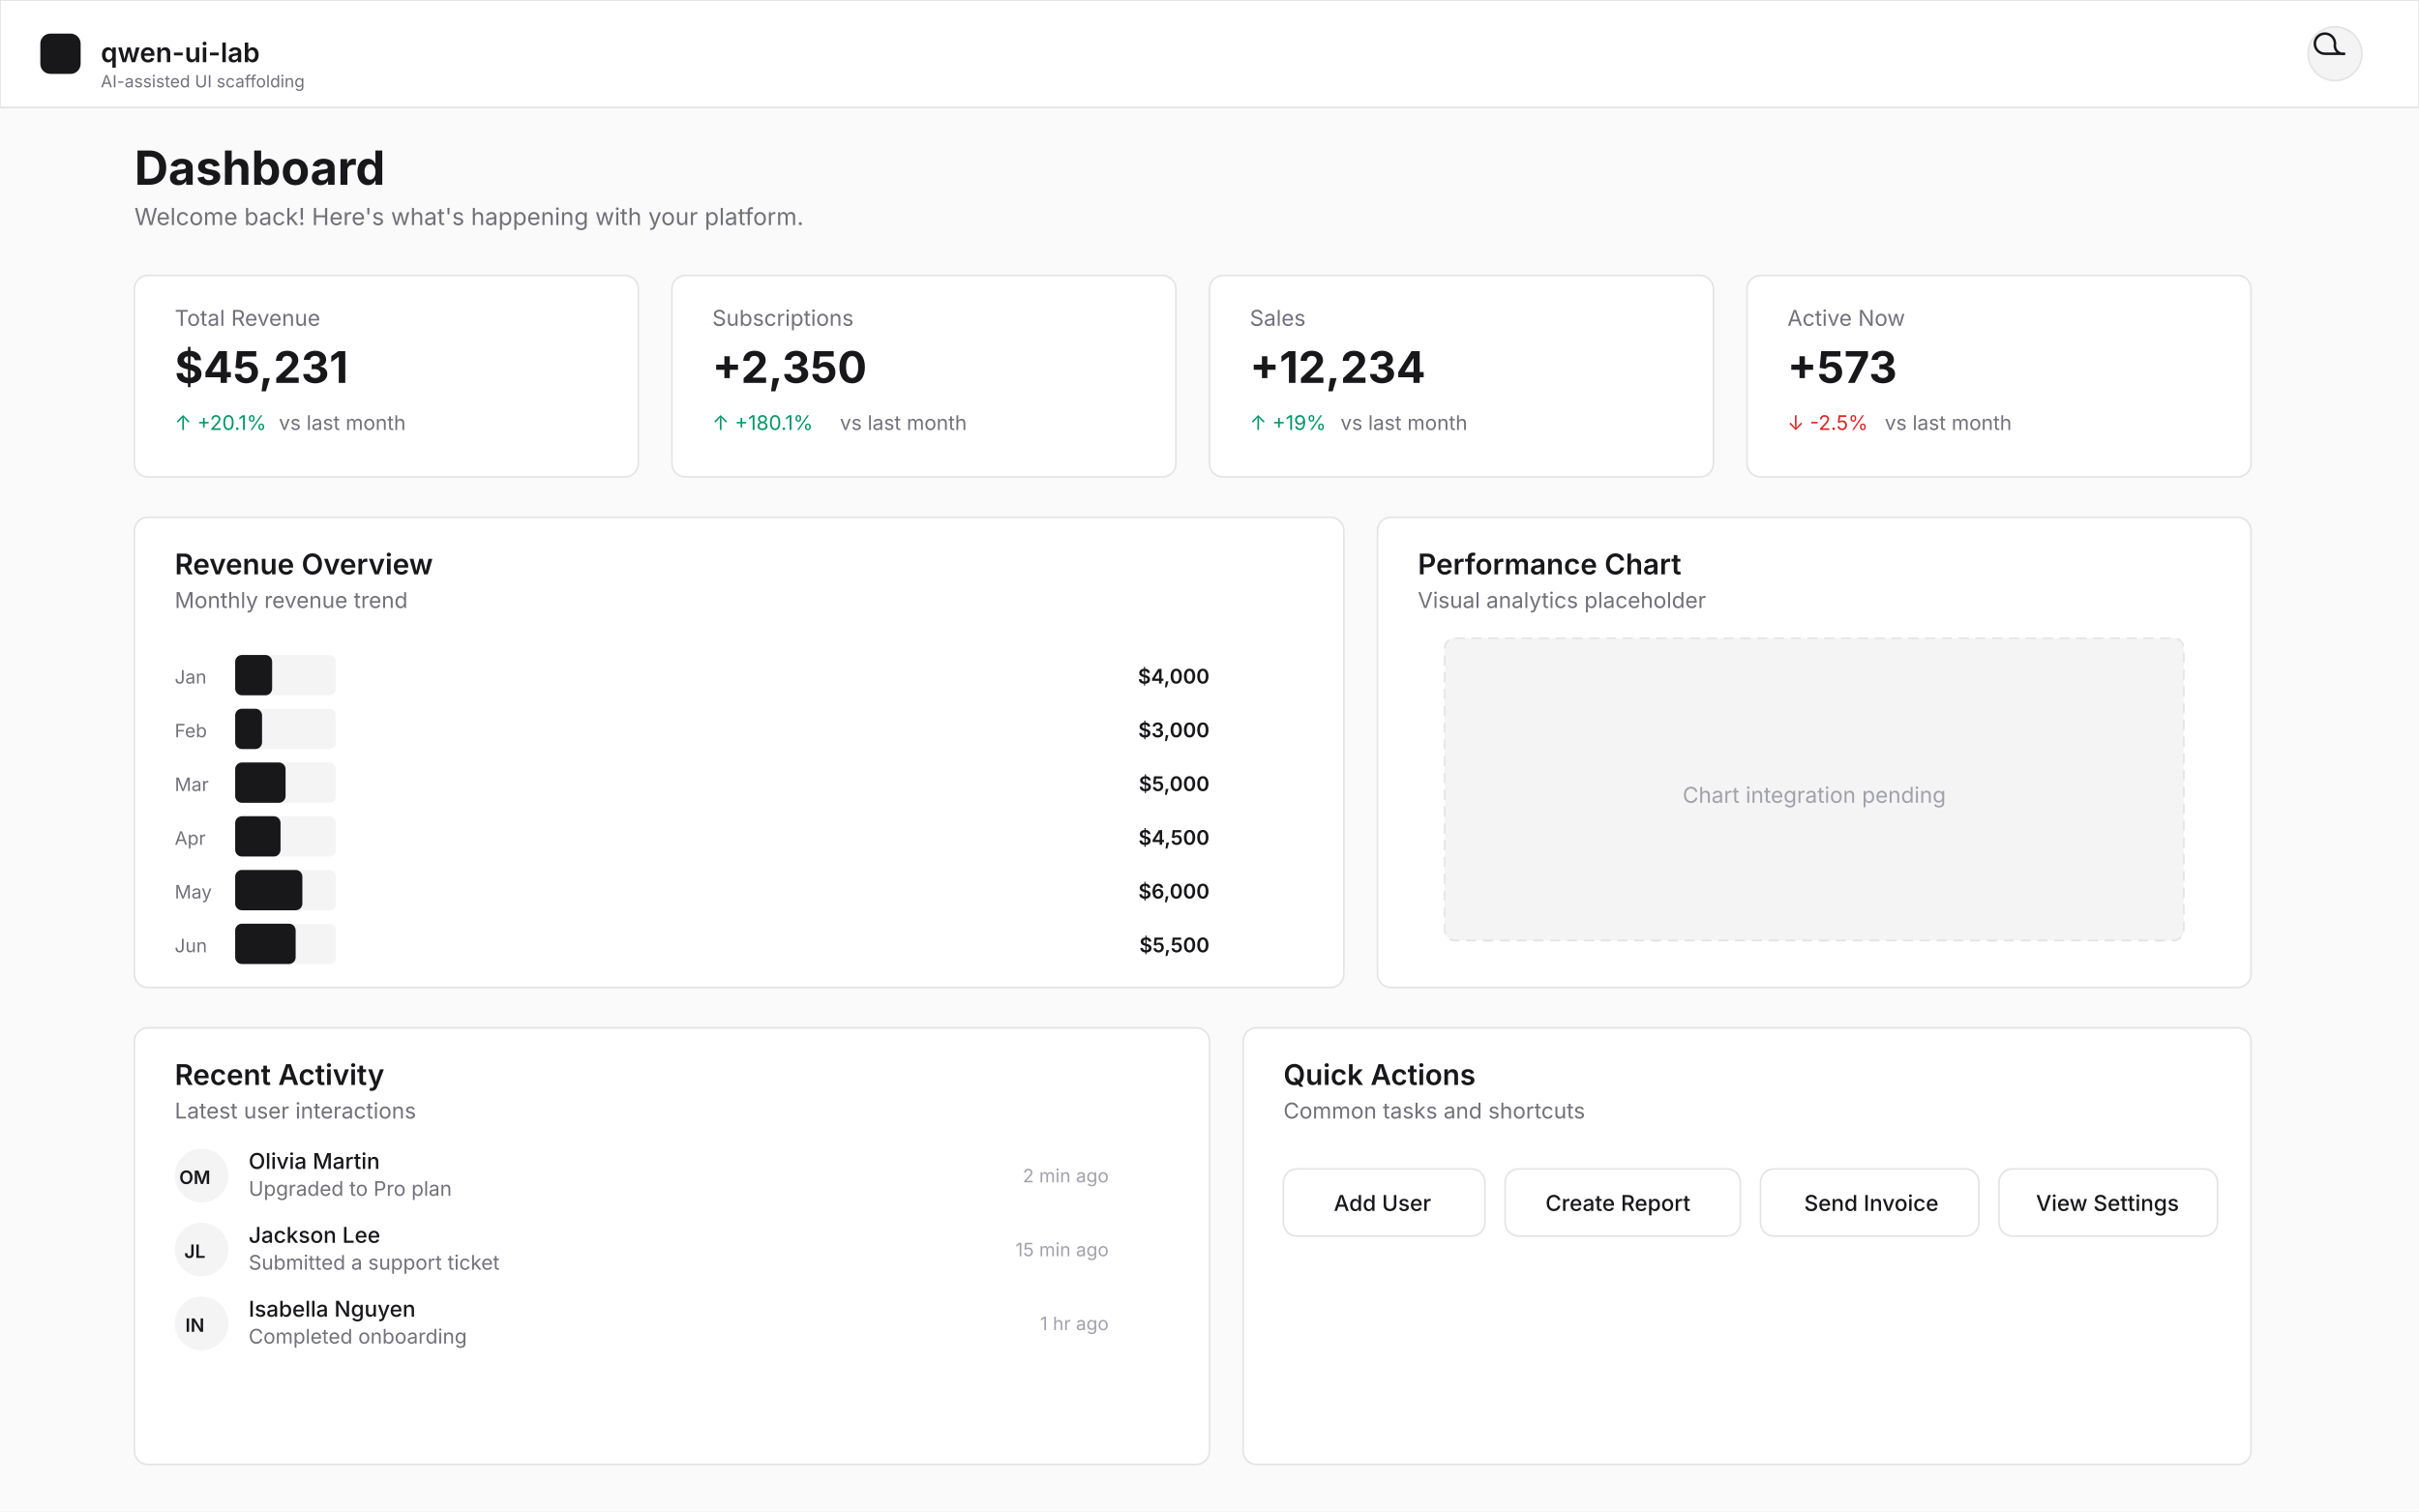
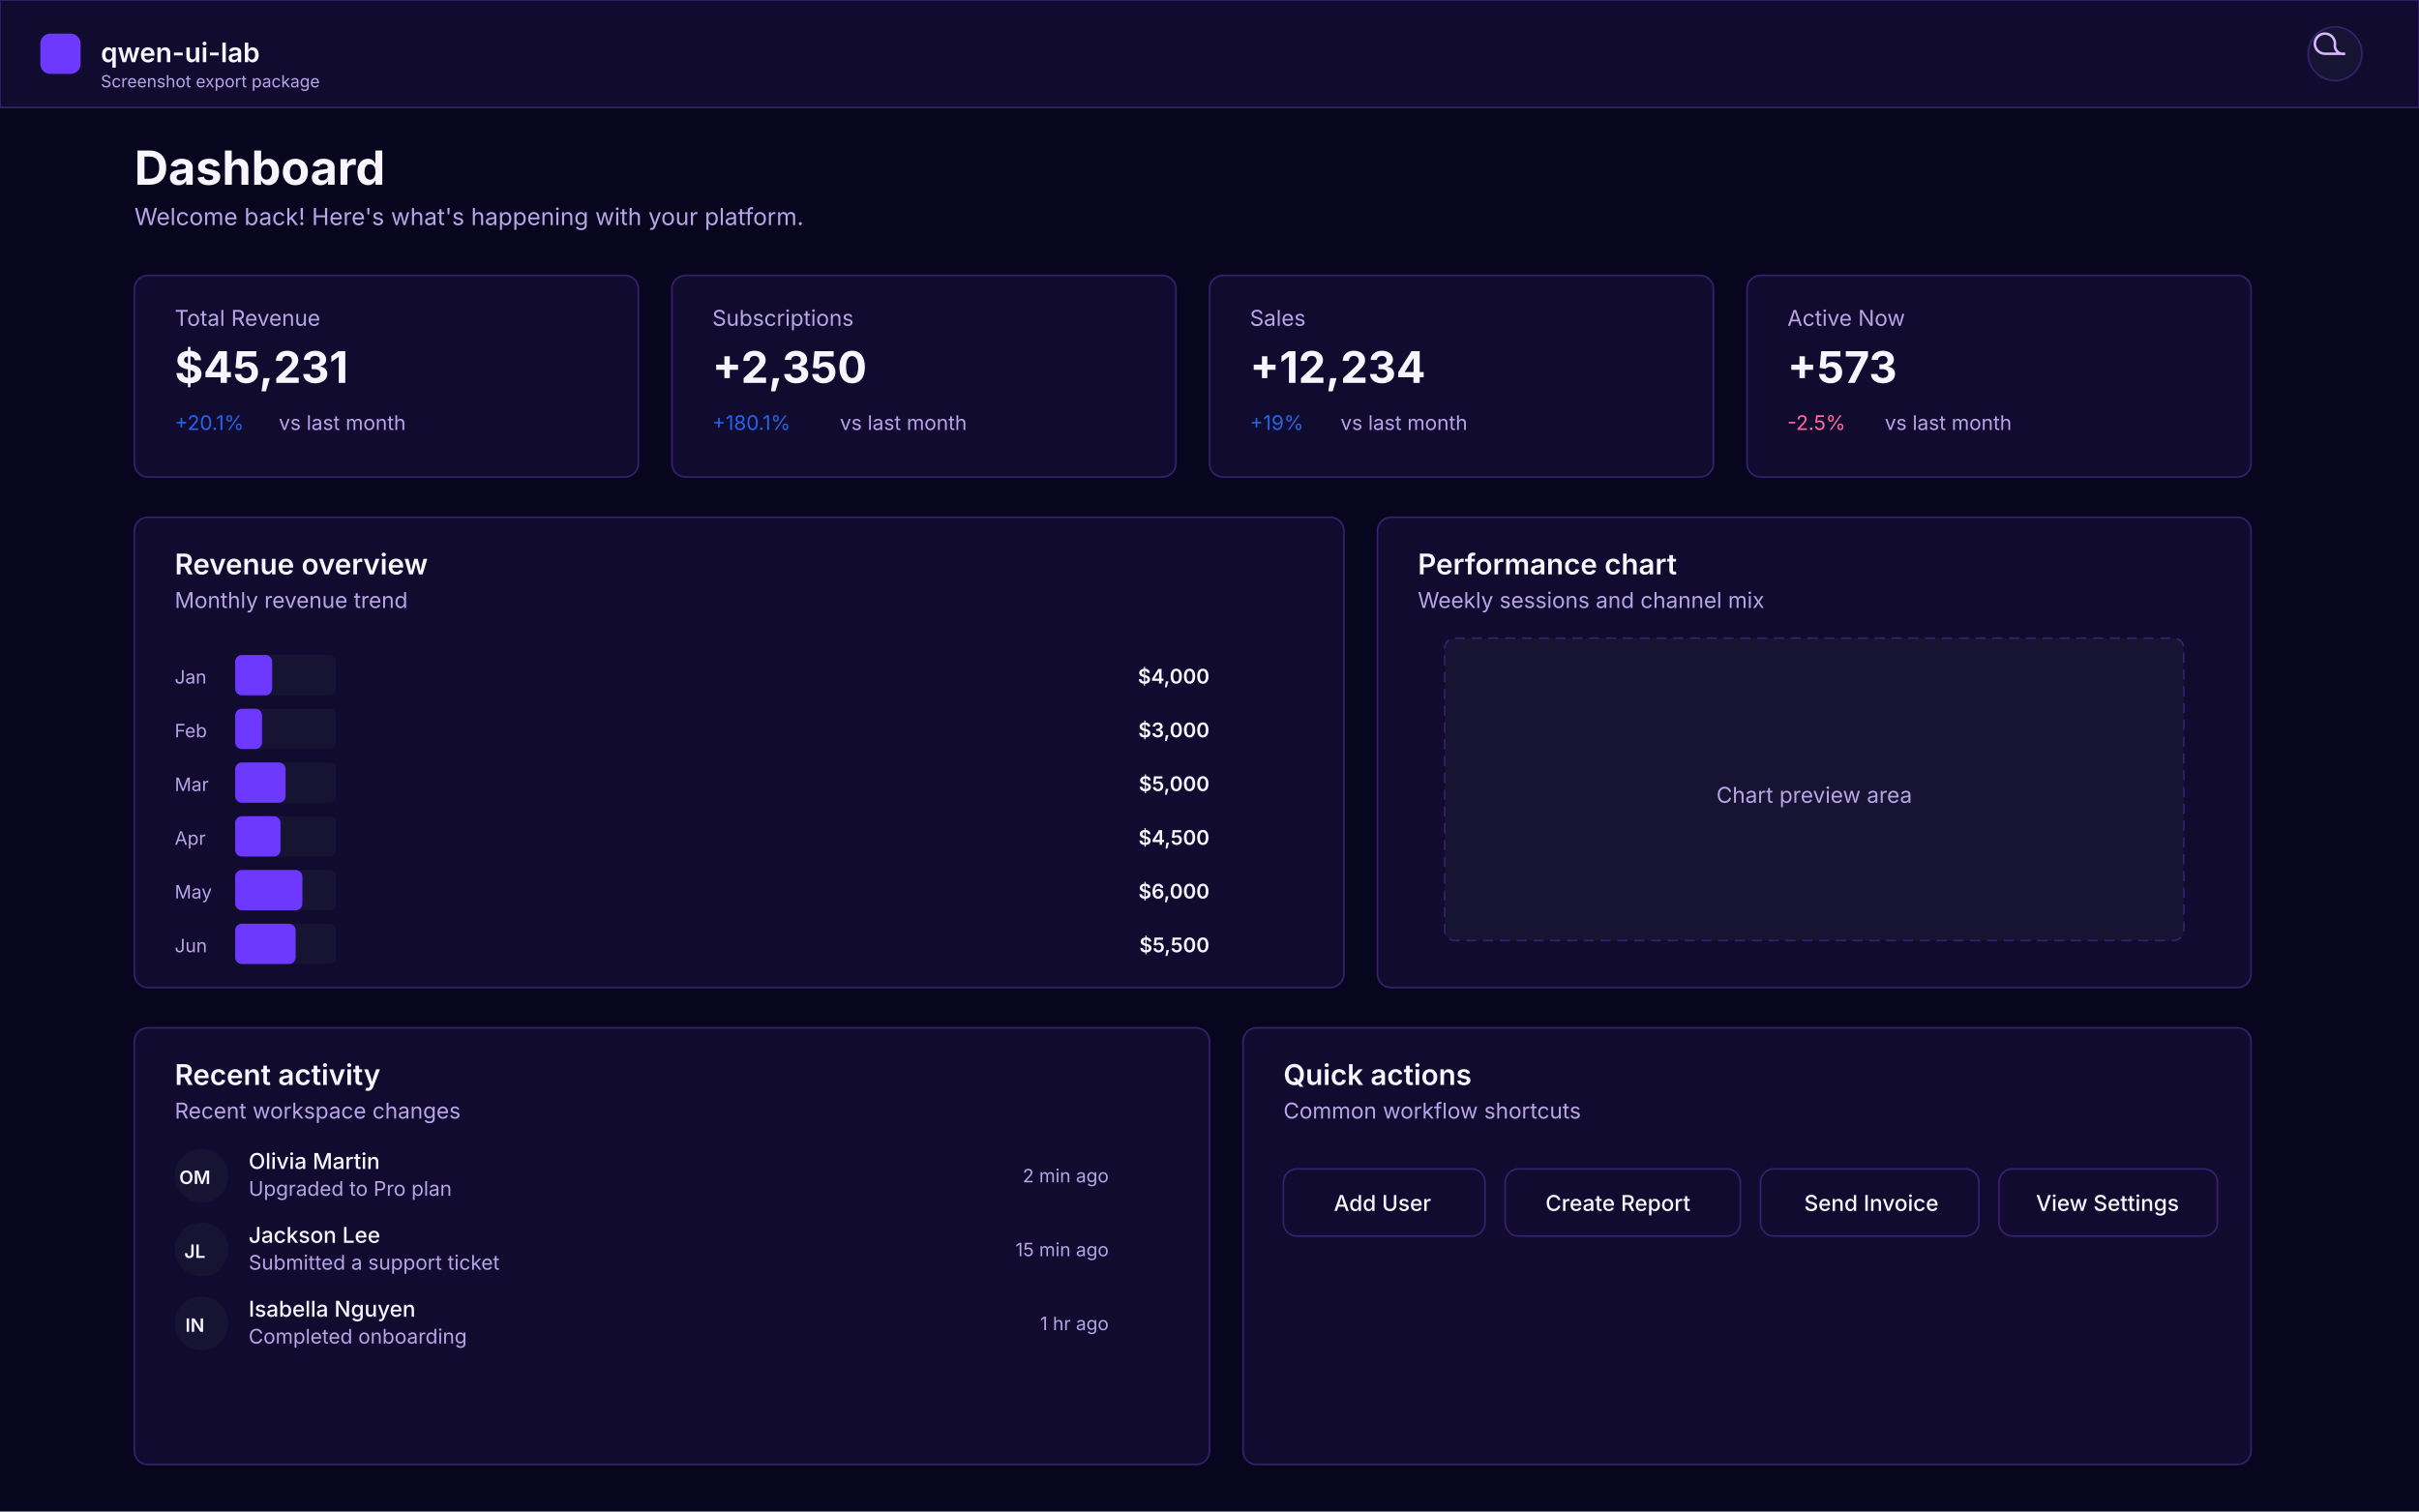
<svg xmlns="http://www.w3.org/2000/svg" fill="none" viewBox="0 0 1440 900">
+   <defs>
+     <style id="qwen-ref-style">
+   rect[fill="#fafafa"], rect[fill="#F8FAFC"] { fill: #08061f; }
+   rect[fill="#fff"], rect[fill="#FFF"] { fill: #100b2f; }
+   rect[fill="#f4f4f5"], circle[fill="#f4f4f5"], rect[fill="#F1F5F9"], rect[fill="#E2E8F0"] { fill: #171333; }
+   rect[fill="#E0F2FE"], circle[fill="#E0F2FE"], circle[fill="#DBEAFE"], rect[fill="#DBEAFE"] { fill: #1a285f; }
+   rect[fill="#DBEAFE"], circle[fill="#DBEAFE"] { fill: #123f42; }
+   rect[fill="#FEE2E2"], circle[fill="#FEE2E2"] { fill: #2a1a55; }
+   rect[fill="#FCE7F3"], circle[fill="#FCE7F3"] { fill: #351447; }
+   rect[fill="#E0E7FF"], circle[fill="#E0E7FF"] { fill: #231a5e; }
+   rect[fill="#18181b"], rect[fill="#111827"] { fill: #6d38ff; }
+   rect[fill="#2563EB"], path[fill="#2563EB"] { fill: #6d38ff; }
+   rect[fill="#2563EB"], path[fill="#2563EB"] { fill: #2563EB; }
+   text[fill="#18181b"], text[fill="#111827"] { fill: #f8f5ff; }
+   text[fill="#71717a"], text[fill="#a1a1aa"], text[fill="#A1A1AA"], text[fill="#64748B"], text[fill="#94A3B8"] { fill: #b7a5e7; }
+   text[fill="#2563EB"], text[fill="#2563EB"] { fill: #2563EB; }
+   text[fill="#dc2626"], text[fill="#EF4444"] { fill: #ff6b9d; }
+   path[stroke="#18181b"], path[stroke="#111827"] { stroke: #d9b6ff; }
+   path[stroke="#2563EB"] { stroke: #9a6dff; }
+   path[stroke="#2563EB"] { stroke: #2563EB; }
+   rect[stroke="#e4e4e7"], circle[stroke="#e4e4e7"], line[stroke="#e4e4e7"], rect[stroke="#CBD5E1"], circle[stroke="#CBD5E1"], line[stroke="#CBD5E1"], rect[stroke="#E2E8F0"] { stroke: #35206e; }
+ </style>
+   </defs>
  <rect width="1440" height="900" fill="#fafafa" />
  <rect width="1440" height="64" fill="#fff" stroke="#e4e4e7" stroke-width="1" />
  <rect width="24" height="24" x="24" y="20" fill="#18181b" rx="6" />
  <text x="60" y="37" fill="#18181b" font-family="Inter,sans-serif" font-size="16" font-weight="600">qwen-ui-lab</text>
-   <text x="60" y="52" fill="#71717a" font-family="Inter,sans-serif" font-size="10">AI-assisted UI scaffolding</text>
+   <text x="60" y="52" fill="#71717a" font-family="Inter,sans-serif" font-size="10">Screenshot export package</text>
  <circle cx="1390" cy="32" r="16" fill="#f4f4f5" stroke="#e4e4e7" />
  <path fill="none" stroke="#18181b" stroke-width="1.5" d="M1384 32a6 6 0 1 1 6-6 5 5 0 0 0 6 6z" />
  <text x="80" y="110" fill="#18181b" font-family="Inter,sans-serif" font-size="28" font-weight="700">Dashboard</text>
  <text x="80" y="134" fill="#71717a" font-family="Inter,sans-serif" font-size="14">Welcome back! Here's what's happening with your platform.</text>
  <g>
    <rect width="300" height="120" x="80" y="164" fill="#fff" stroke="#e4e4e7" rx="8" />
    <text x="104" y="194" fill="#71717a" font-family="Inter,sans-serif" font-size="13">Total Revenue</text>
    <text x="104" y="228" fill="#18181b" font-family="Inter,sans-serif" font-size="26" font-weight="700">$45,231</text>
-     <text x="104" y="256" fill="#059669" font-family="Inter,sans-serif" font-size="12">↑ +20.1%</text>
+     <text x="104" y="256" fill="#2563EB" font-family="Inter,sans-serif" font-size="12">+20.1%</text>
    <text x="166" y="256" fill="#71717a" font-family="Inter,sans-serif" font-size="12">vs last month</text>
    <rect width="300" height="120" x="400" y="164" fill="#fff" stroke="#e4e4e7" rx="8" />
    <text x="424" y="194" fill="#71717a" font-family="Inter,sans-serif" font-size="13">Subscriptions</text>
    <text x="424" y="228" fill="#18181b" font-family="Inter,sans-serif" font-size="26" font-weight="700">+2,350</text>
-     <text x="424" y="256" fill="#059669" font-family="Inter,sans-serif" font-size="12">↑ +180.1%</text>
+     <text x="424" y="256" fill="#2563EB" font-family="Inter,sans-serif" font-size="12">+180.1%</text>
    <text x="500" y="256" fill="#71717a" font-family="Inter,sans-serif" font-size="12">vs last month</text>
    <rect width="300" height="120" x="720" y="164" fill="#fff" stroke="#e4e4e7" rx="8" />
    <text x="744" y="194" fill="#71717a" font-family="Inter,sans-serif" font-size="13">Sales</text>
    <text x="744" y="228" fill="#18181b" font-family="Inter,sans-serif" font-size="26" font-weight="700">+12,234</text>
-     <text x="744" y="256" fill="#059669" font-family="Inter,sans-serif" font-size="12">↑ +19%</text>
+     <text x="744" y="256" fill="#2563EB" font-family="Inter,sans-serif" font-size="12">+19%</text>
    <text x="798" y="256" fill="#71717a" font-family="Inter,sans-serif" font-size="12">vs last month</text>
    <rect width="300" height="120" x="1040" y="164" fill="#fff" stroke="#e4e4e7" rx="8" />
    <text x="1064" y="194" fill="#71717a" font-family="Inter,sans-serif" font-size="13">Active Now</text>
    <text x="1064" y="228" fill="#18181b" font-family="Inter,sans-serif" font-size="26" font-weight="700">+573</text>
-     <text x="1064" y="256" fill="#dc2626" font-family="Inter,sans-serif" font-size="12">↓ -2.5%</text>
+     <text x="1064" y="256" fill="#dc2626" font-family="Inter,sans-serif" font-size="12">-2.5%</text>
    <text x="1122" y="256" fill="#71717a" font-family="Inter,sans-serif" font-size="12">vs last month</text>
  </g>
  <g>
    <rect width="720" height="280" x="80" y="308" fill="#fff" stroke="#e4e4e7" rx="8" />
-     <text x="104" y="342" fill="#18181b" font-family="Inter,sans-serif" font-size="17" font-weight="600">Revenue Overview</text>
+     <text x="104" y="342" fill="#18181b" font-family="Inter,sans-serif" font-size="17" font-weight="600">Revenue overview</text>
    <text x="104" y="362" fill="#71717a" font-family="Inter,sans-serif" font-size="13">Monthly revenue trend</text>
    <rect width="60" height="24" x="140" y="390" fill="#f4f4f5" rx="4" />
    <rect width="22" height="24" x="140" y="390" fill="#18181b" rx="4" />
    <text x="104" y="407" fill="#71717a" font-family="Inter,sans-serif" font-size="11">Jan</text>
    <text x="720" y="407" fill="#18181b" font-family="Inter,sans-serif" font-size="12" font-weight="600" text-anchor="end">$4,000</text>
    <rect width="60" height="24" x="140" y="422" fill="#f4f4f5" rx="4" />
    <rect width="16" height="24" x="140" y="422" fill="#18181b" rx="4" />
    <text x="104" y="439" fill="#71717a" font-family="Inter,sans-serif" font-size="11">Feb</text>
    <text x="720" y="439" fill="#18181b" font-family="Inter,sans-serif" font-size="12" font-weight="600" text-anchor="end">$3,000</text>
    <rect width="60" height="24" x="140" y="454" fill="#f4f4f5" rx="4" />
    <rect width="30" height="24" x="140" y="454" fill="#18181b" rx="4" />
    <text x="104" y="471" fill="#71717a" font-family="Inter,sans-serif" font-size="11">Mar</text>
    <text x="720" y="471" fill="#18181b" font-family="Inter,sans-serif" font-size="12" font-weight="600" text-anchor="end">$5,000</text>
    <rect width="60" height="24" x="140" y="486" fill="#f4f4f5" rx="4" />
    <rect width="27" height="24" x="140" y="486" fill="#18181b" rx="4" />
    <text x="104" y="503" fill="#71717a" font-family="Inter,sans-serif" font-size="11">Apr</text>
    <text x="720" y="503" fill="#18181b" font-family="Inter,sans-serif" font-size="12" font-weight="600" text-anchor="end">$4,500</text>
    <rect width="60" height="24" x="140" y="518" fill="#f4f4f5" rx="4" />
    <rect width="40" height="24" x="140" y="518" fill="#18181b" rx="4" />
    <text x="104" y="535" fill="#71717a" font-family="Inter,sans-serif" font-size="11">May</text>
    <text x="720" y="535" fill="#18181b" font-family="Inter,sans-serif" font-size="12" font-weight="600" text-anchor="end">$6,000</text>
    <rect width="60" height="24" x="140" y="550" fill="#f4f4f5" rx="4" />
    <rect width="36" height="24" x="140" y="550" fill="#18181b" rx="4" />
    <text x="104" y="567" fill="#71717a" font-family="Inter,sans-serif" font-size="11">Jun</text>
    <text x="720" y="567" fill="#18181b" font-family="Inter,sans-serif" font-size="12" font-weight="600" text-anchor="end">$5,500</text>
    <rect width="520" height="280" x="820" y="308" fill="#fff" stroke="#e4e4e7" rx="8" />
-     <text x="844" y="342" fill="#18181b" font-family="Inter,sans-serif" font-size="17" font-weight="600">Performance Chart</text>
-     <text x="844" y="362" fill="#71717a" font-family="Inter,sans-serif" font-size="13">Visual analytics placeholder</text>
+     <text x="844" y="342" fill="#18181b" font-family="Inter,sans-serif" font-size="17" font-weight="600">Performance chart</text>
+     <text x="844" y="362" fill="#71717a" font-family="Inter,sans-serif" font-size="13">Weekly sessions and channel mix</text>
    <rect width="440" height="180" x="860" y="380" fill="#f4f4f5" stroke="#e4e4e7" stroke-dasharray="6 4" rx="6" />
-     <text x="1080" y="478" fill="#a1a1aa" font-family="Inter,sans-serif" font-size="13" text-anchor="middle">Chart integration pending</text>
+     <text x="1080" y="478" fill="#a1a1aa" font-family="Inter,sans-serif" font-size="13" text-anchor="middle">Chart preview area</text>
  </g>
  <g>
    <rect width="640" height="260" x="80" y="612" fill="#fff" stroke="#e4e4e7" rx="8" />
-     <text x="104" y="646" fill="#18181b" font-family="Inter,sans-serif" font-size="17" font-weight="600">Recent Activity</text>
-     <text x="104" y="666" fill="#71717a" font-family="Inter,sans-serif" font-size="13">Latest user interactions</text>
+     <text x="104" y="646" fill="#18181b" font-family="Inter,sans-serif" font-size="17" font-weight="600">Recent activity</text>
+     <text x="104" y="666" fill="#71717a" font-family="Inter,sans-serif" font-size="13">Recent workspace changes</text>
    <circle cx="120" cy="700" r="16" fill="#f4f4f5" />
    <text x="116" y="705" fill="#18181b" font-family="Inter,sans-serif" font-size="11" font-weight="600" text-anchor="middle">OM</text>
    <text x="148" y="696" fill="#18181b" font-family="Inter,sans-serif" font-size="13" font-weight="500">Olivia Martin</text>
    <text x="148" y="712" fill="#71717a" font-family="Inter,sans-serif" font-size="12">Upgraded to Pro plan</text>
    <text x="660" y="704" fill="#a1a1aa" font-family="Inter,sans-serif" font-size="11" text-anchor="end">2 min ago</text>
    <circle cx="120" cy="744" r="16" fill="#f4f4f5" />
    <text x="116" y="749" fill="#18181b" font-family="Inter,sans-serif" font-size="11" font-weight="600" text-anchor="middle">JL</text>
    <text x="148" y="740" fill="#18181b" font-family="Inter,sans-serif" font-size="13" font-weight="500">Jackson Lee</text>
    <text x="148" y="756" fill="#71717a" font-family="Inter,sans-serif" font-size="12">Submitted a support ticket</text>
    <text x="660" y="748" fill="#a1a1aa" font-family="Inter,sans-serif" font-size="11" text-anchor="end">15 min ago</text>
    <circle cx="120" cy="788" r="16" fill="#f4f4f5" />
    <text x="116" y="793" fill="#18181b" font-family="Inter,sans-serif" font-size="11" font-weight="600" text-anchor="middle">IN</text>
    <text x="148" y="784" fill="#18181b" font-family="Inter,sans-serif" font-size="13" font-weight="500">Isabella Nguyen</text>
    <text x="148" y="800" fill="#71717a" font-family="Inter,sans-serif" font-size="12">Completed onboarding</text>
    <text x="660" y="792" fill="#a1a1aa" font-family="Inter,sans-serif" font-size="11" text-anchor="end">1 hr ago</text>
    <rect width="600" height="260" x="740" y="612" fill="#fff" stroke="#e4e4e7" rx="8" />
-     <text x="764" y="646" fill="#18181b" font-family="Inter,sans-serif" font-size="17" font-weight="600">Quick Actions</text>
-     <text x="764" y="666" fill="#71717a" font-family="Inter,sans-serif" font-size="13">Common tasks and shortcuts</text>
+     <text x="764" y="646" fill="#18181b" font-family="Inter,sans-serif" font-size="17" font-weight="600">Quick actions</text>
+     <text x="764" y="666" fill="#71717a" font-family="Inter,sans-serif" font-size="13">Common workflow shortcuts</text>
    <rect width="120" height="40" x="764" y="696" fill="#fff" stroke="#e4e4e7" rx="8" />
    <text x="794" y="721" fill="#18181b" font-family="Inter,sans-serif" font-size="13" font-weight="500">Add User</text>
    <rect width="140" height="40" x="896" y="696" fill="#fff" stroke="#e4e4e7" rx="8" />
    <text x="920" y="721" fill="#18181b" font-family="Inter,sans-serif" font-size="13" font-weight="500">Create Report</text>
    <rect width="130" height="40" x="1048" y="696" fill="#fff" stroke="#e4e4e7" rx="8" />
    <text x="1074" y="721" fill="#18181b" font-family="Inter,sans-serif" font-size="13" font-weight="500">Send Invoice</text>
    <rect width="130" height="40" x="1190" y="696" fill="#fff" stroke="#e4e4e7" rx="8" />
    <text x="1212" y="721" fill="#18181b" font-family="Inter,sans-serif" font-size="13" font-weight="500">View Settings</text>
  </g>
</svg>
